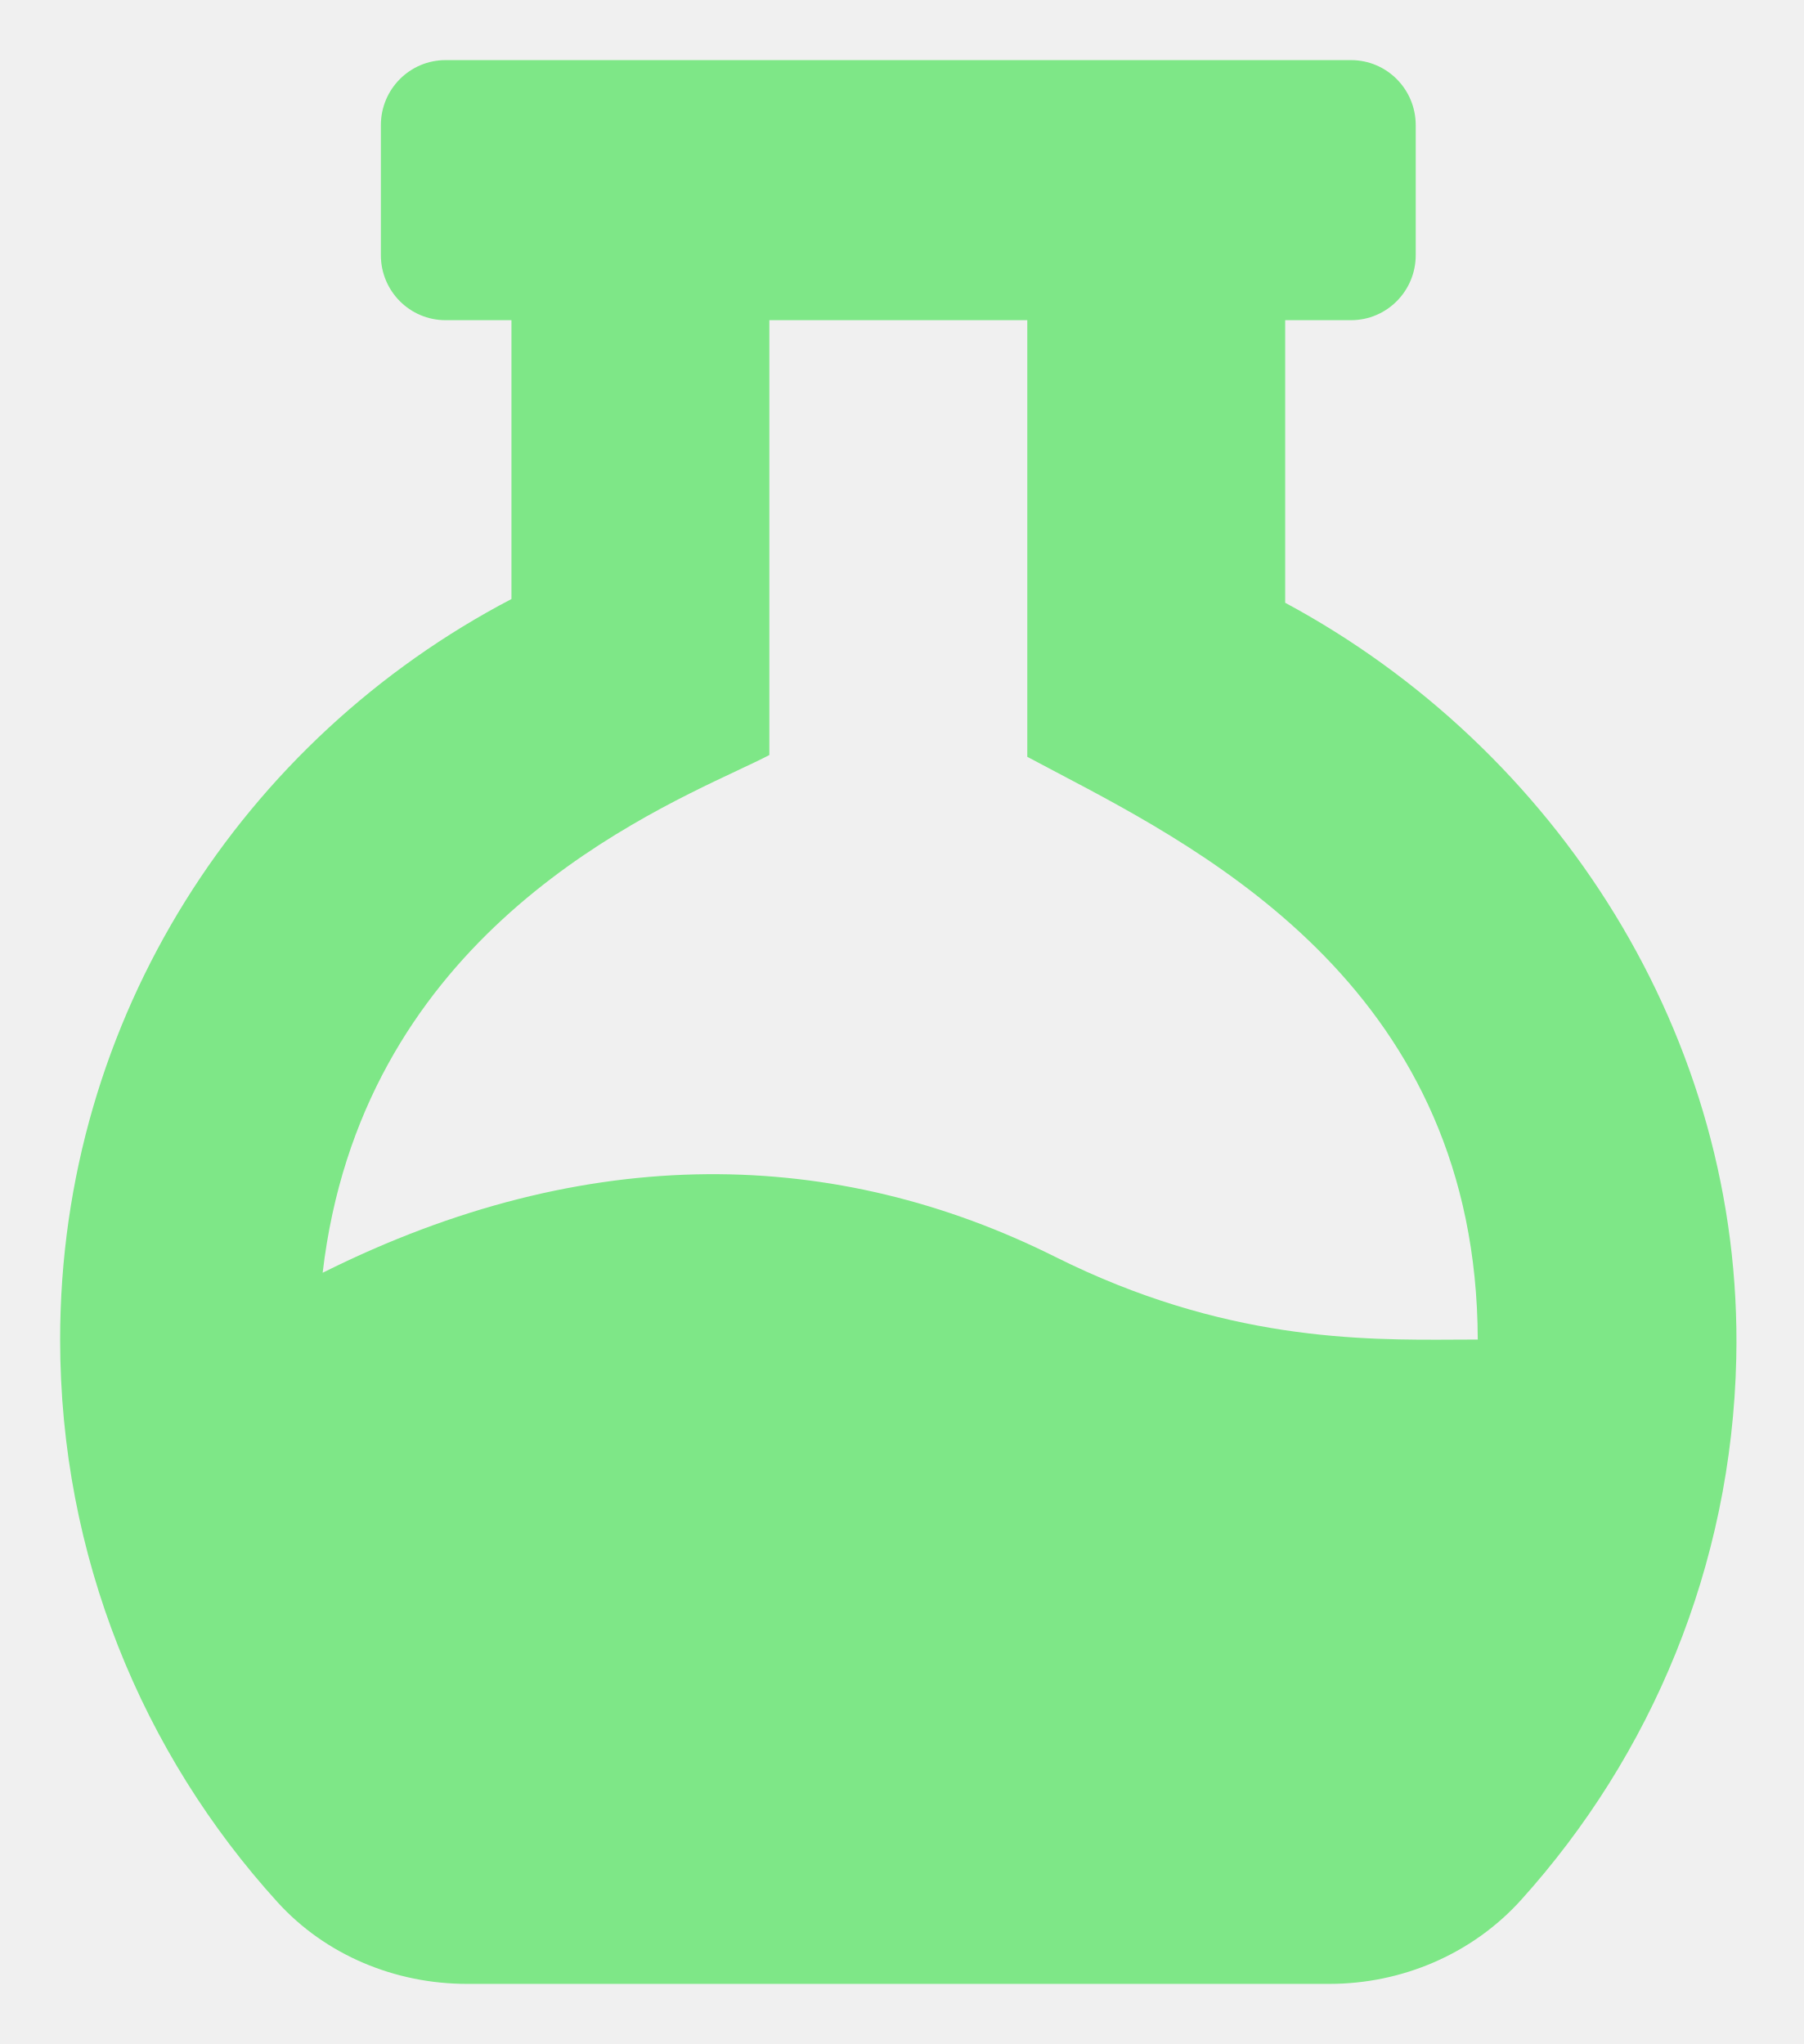
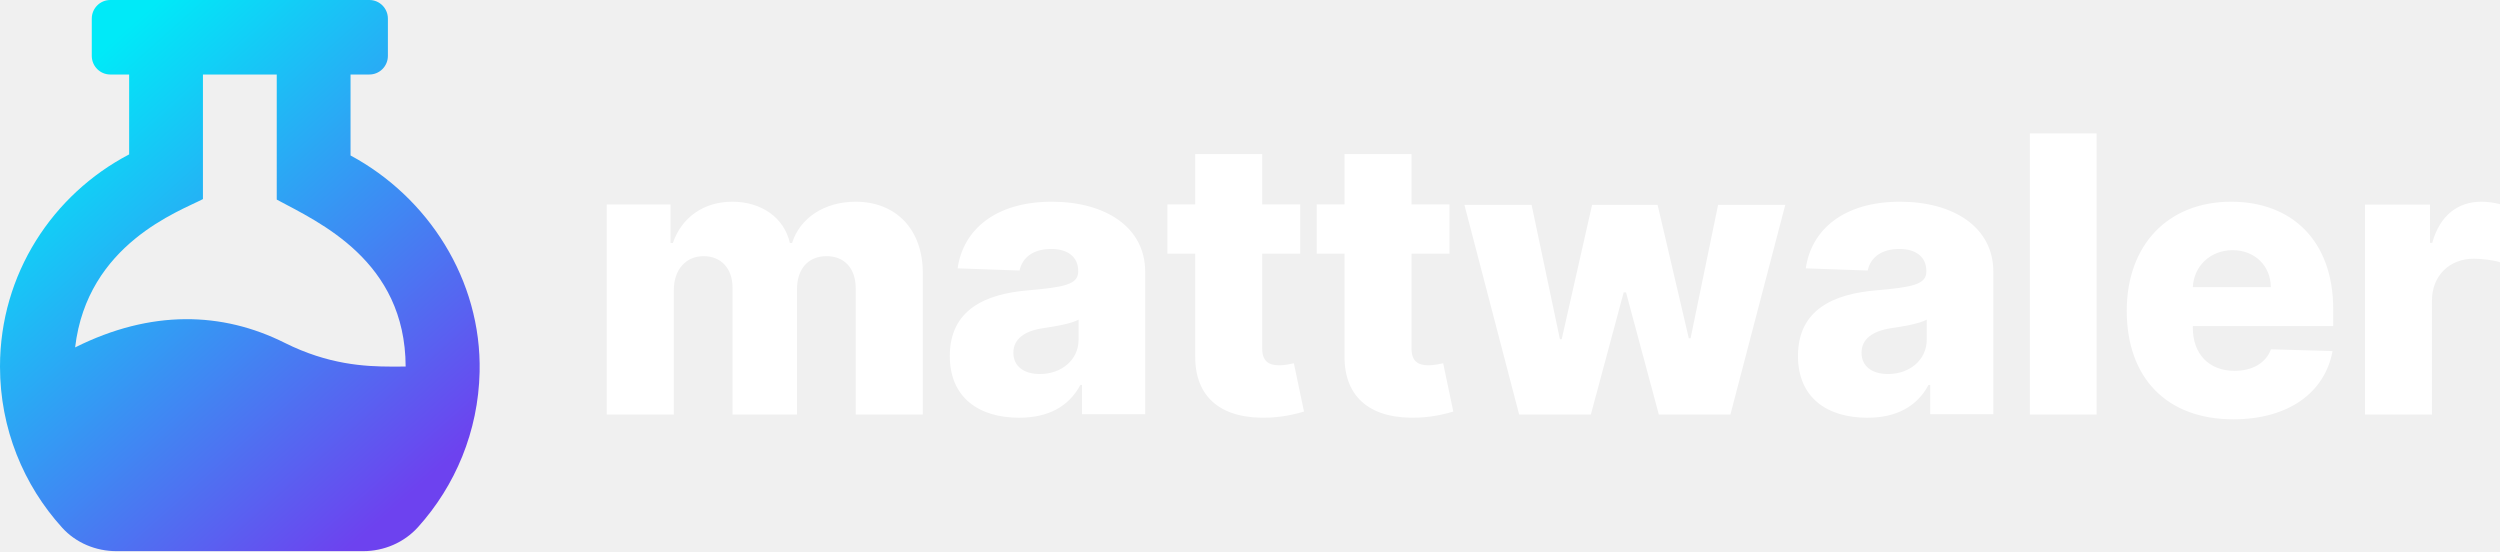
- <svg xmlns="http://www.w3.org/2000/svg" width="240" height="272" viewBox="0 0 240 272" fill="none">
-   <path fill-rule="evenodd" clip-rule="evenodd" d="M68.046 42.607H59.278C54.524 42.607 50.673 38.736 50.673 33.956V16.652C50.673 11.872 54.524 8 59.278 8H179.749C184.503 8 188.354 11.872 188.354 16.652V33.956C188.354 38.736 184.503 42.607 179.749 42.607H170.987V80.212C207.004 99.575 231.944 137.913 231.001 180.758C230.39 208.454 219.662 233.652 202.377 252.826C195.895 260.013 186.551 264 176.868 264H62.116C52.584 264 43.325 260.179 36.919 253.121C18.953 233.341 8 207.082 8 178.256C8 135.319 32.453 98.326 68.046 79.714V42.607ZM102.358 42.607V100.475C101.263 101.048 99.841 101.716 98.163 102.506C83.226 109.53 47.999 126.098 42.928 169.37C78.232 151.729 111.359 152.741 140.396 167.254C162.785 178.446 181.174 178.34 193.787 178.267C194.762 178.261 195.703 178.256 196.608 178.256C196.473 132.177 161.191 113.62 140.651 102.816C139.252 102.081 137.922 101.381 136.675 100.711V42.607H102.358Z" fill="url(#paint0_linear_10_6)" />
+ <svg xmlns="http://www.w3.org/2000/svg" viewBox="0 0 1574 347">
  <defs>
-     <linearGradient id="paint0_linear_10_6" x1="-14" y1="103" x2="202.304" y2="148.587" gradientUnits="userSpaceOnUse">
-       <stop stop-color="#7EE787" />
+     <linearGradient x1="19.652%" y1="10.207%" x2="82.856%" y2="91.927%" id="a">
+       <stop stop-color="#00EAF8" offset="0%" />
+       <stop stop-color="#6D42EF" offset="100%" />
    </linearGradient>
  </defs>
+   <g fill-rule="nonzero" fill="none">
+     <g fill="#FFF">
+       <path d="M382 261h42.236v-78.281c0-13.09 7.687-21.444 18.742-21.444 10.97 0 18.225 7.665 18.225 19.893V261h40.594v-78.97c0-12.66 6.996-20.755 18.657-20.755 10.71 0 18.31 7.148 18.31 20.324V261H581v-89.046C581 143.965 563.726 127 538.678 127c-19.606 0-35.067 10.248-39.99 26.008h-1.382C493.765 137.162 479.513 127 461.116 127c-18.138 0-31.957 9.904-37.485 26.008h-1.468v-24.286H382V261ZM641.65 263c18.498 0 31.291-7.135 38.552-20.632h1.037v18.397H721v-89.75c0-27.94-24.98-44.015-58.777-44.015-35.699 0-55.925 17.881-59.296 41.952l38.983 1.375c1.815-8.424 8.817-13.582 19.967-13.582 10.372 0 16.942 4.986 16.942 13.84v.43c0 8.081-8.817 9.8-31.463 11.778-26.882 2.235-49.356 12.121-49.356 41.35C598 250.277 616.238 263 641.65 263Zm13.053-27.51c-9.768 0-16.683-4.642-16.683-13.41 0-8.511 6.742-13.67 18.757-15.474 7.866-1.118 17.547-2.837 22.301-5.33v12.55c0 12.896-10.891 21.665-24.375 21.665ZM818.585 128.7H794.69V97h-42.18v31.7H735v31.01h17.51v64.345c-.258 26.79 17.166 40.227 46.925 38.849 10.179-.517 17.51-2.584 21.565-3.79l-6.383-30.407c-1.812.43-6.038 1.292-9.23 1.292-6.814 0-10.696-2.757-10.696-10.595v-59.695h23.894V128.7ZM912.585 128.7H888.69V97h-42.18v31.7H829v31.01h17.51v64.345c-.258 26.79 17.166 40.227 46.925 38.849 10.179-.517 17.51-2.584 21.565-3.79l-6.383-30.407c-1.812.43-6.038 1.292-9.23 1.292-6.814 0-10.696-2.757-10.696-10.595v-59.695h23.894V128.7ZM956.456 261h45.138l20.674-76.914h1.464L1044.406 261h45.052L1124 129h-42.295l-17.314 83.961h-1.12L1043.631 129h-41.262l-19.123 84.563h-1.12L964.295 129H922zM1175.65 263c18.498 0 31.291-7.135 38.552-20.632h1.037v18.397H1255v-89.75c0-27.94-24.98-44.015-58.777-44.015-35.699 0-55.925 17.881-59.296 41.952l38.983 1.375c1.815-8.424 8.817-13.582 19.967-13.582 10.372 0 16.942 4.986 16.942 13.84v.43c0 8.081-8.817 9.8-31.463 11.778-26.882 2.235-49.356 12.121-49.356 41.35 0 26.134 18.238 38.857 43.65 38.857Zm13.053-27.51c-9.768 0-16.683-4.642-16.683-13.41 0-8.511 6.742-13.67 18.757-15.474 7.866-1.118 17.547-2.837 22.301-5.33v12.55c0 12.896-10.891 21.665-24.375 21.665ZM1320 84h-42v177h42zM1406.072 264c34.787 0 57.662-16.855 62.496-42.958l-38.758-1.124c-3.28 8.816-11.912 13.57-22.961 13.57-16.229 0-26.242-10.804-26.242-27.054v-1.124H1469v-10.545c0-43.736-26.587-67.765-64.223-67.765-40.053 0-65.777 27.486-65.777 68.63 0 42.526 25.378 68.37 67.072 68.37Zm-25.465-83.237c.604-13.225 11.049-23.251 25.033-23.251 13.898 0 23.911 9.68 24.084 23.25h-49.117ZM1489 261h42.155v-71.776c0-15.75 11.207-26.336 26.293-26.336 5 0 12.5.86 16.552 2.238v-36.577c-3.534-.947-7.931-1.549-11.81-1.549-14.483 0-26.035 8.434-30.862 25.905h-1.38v-24.098H1489V261Z" />
+     </g>
+     <path d="M232.565 0c6.437 0 11.652 5.248 11.652 11.727v23.455c0 6.48-5.215 11.727-11.652 11.727H220.7v50.973c48.77 26.244 82.543 78.21 81.265 136.287-.828 37.54-15.354 71.695-38.76 97.686-8.776 9.74-21.43 15.145-34.54 15.145H73.278c-12.908 0-25.445-5.18-34.12-14.746C14.83 305.443 0 269.85 0 230.776c0-58.199 33.111-108.342 81.308-133.57V46.909H69.435c-6.338 0-11.49-5.088-11.648-11.429l-.004-.298V11.727C57.783 5.248 62.998 0 69.435 0Zm-58.327 46.909h-46.469v78.438c-14.671 7.685-72.835 28.14-80.472 93.386 47.804-23.914 92.662-22.54 131.98-2.87 27.435 13.73 50.435 14.916 67.217 14.944h1.188c2.747-.003 5.32-.03 7.712-.03-.196-66.713-54.687-90.866-81.155-105.11l-.001-78.758Z" fill="url(#a)" />
+   </g>
</svg>
